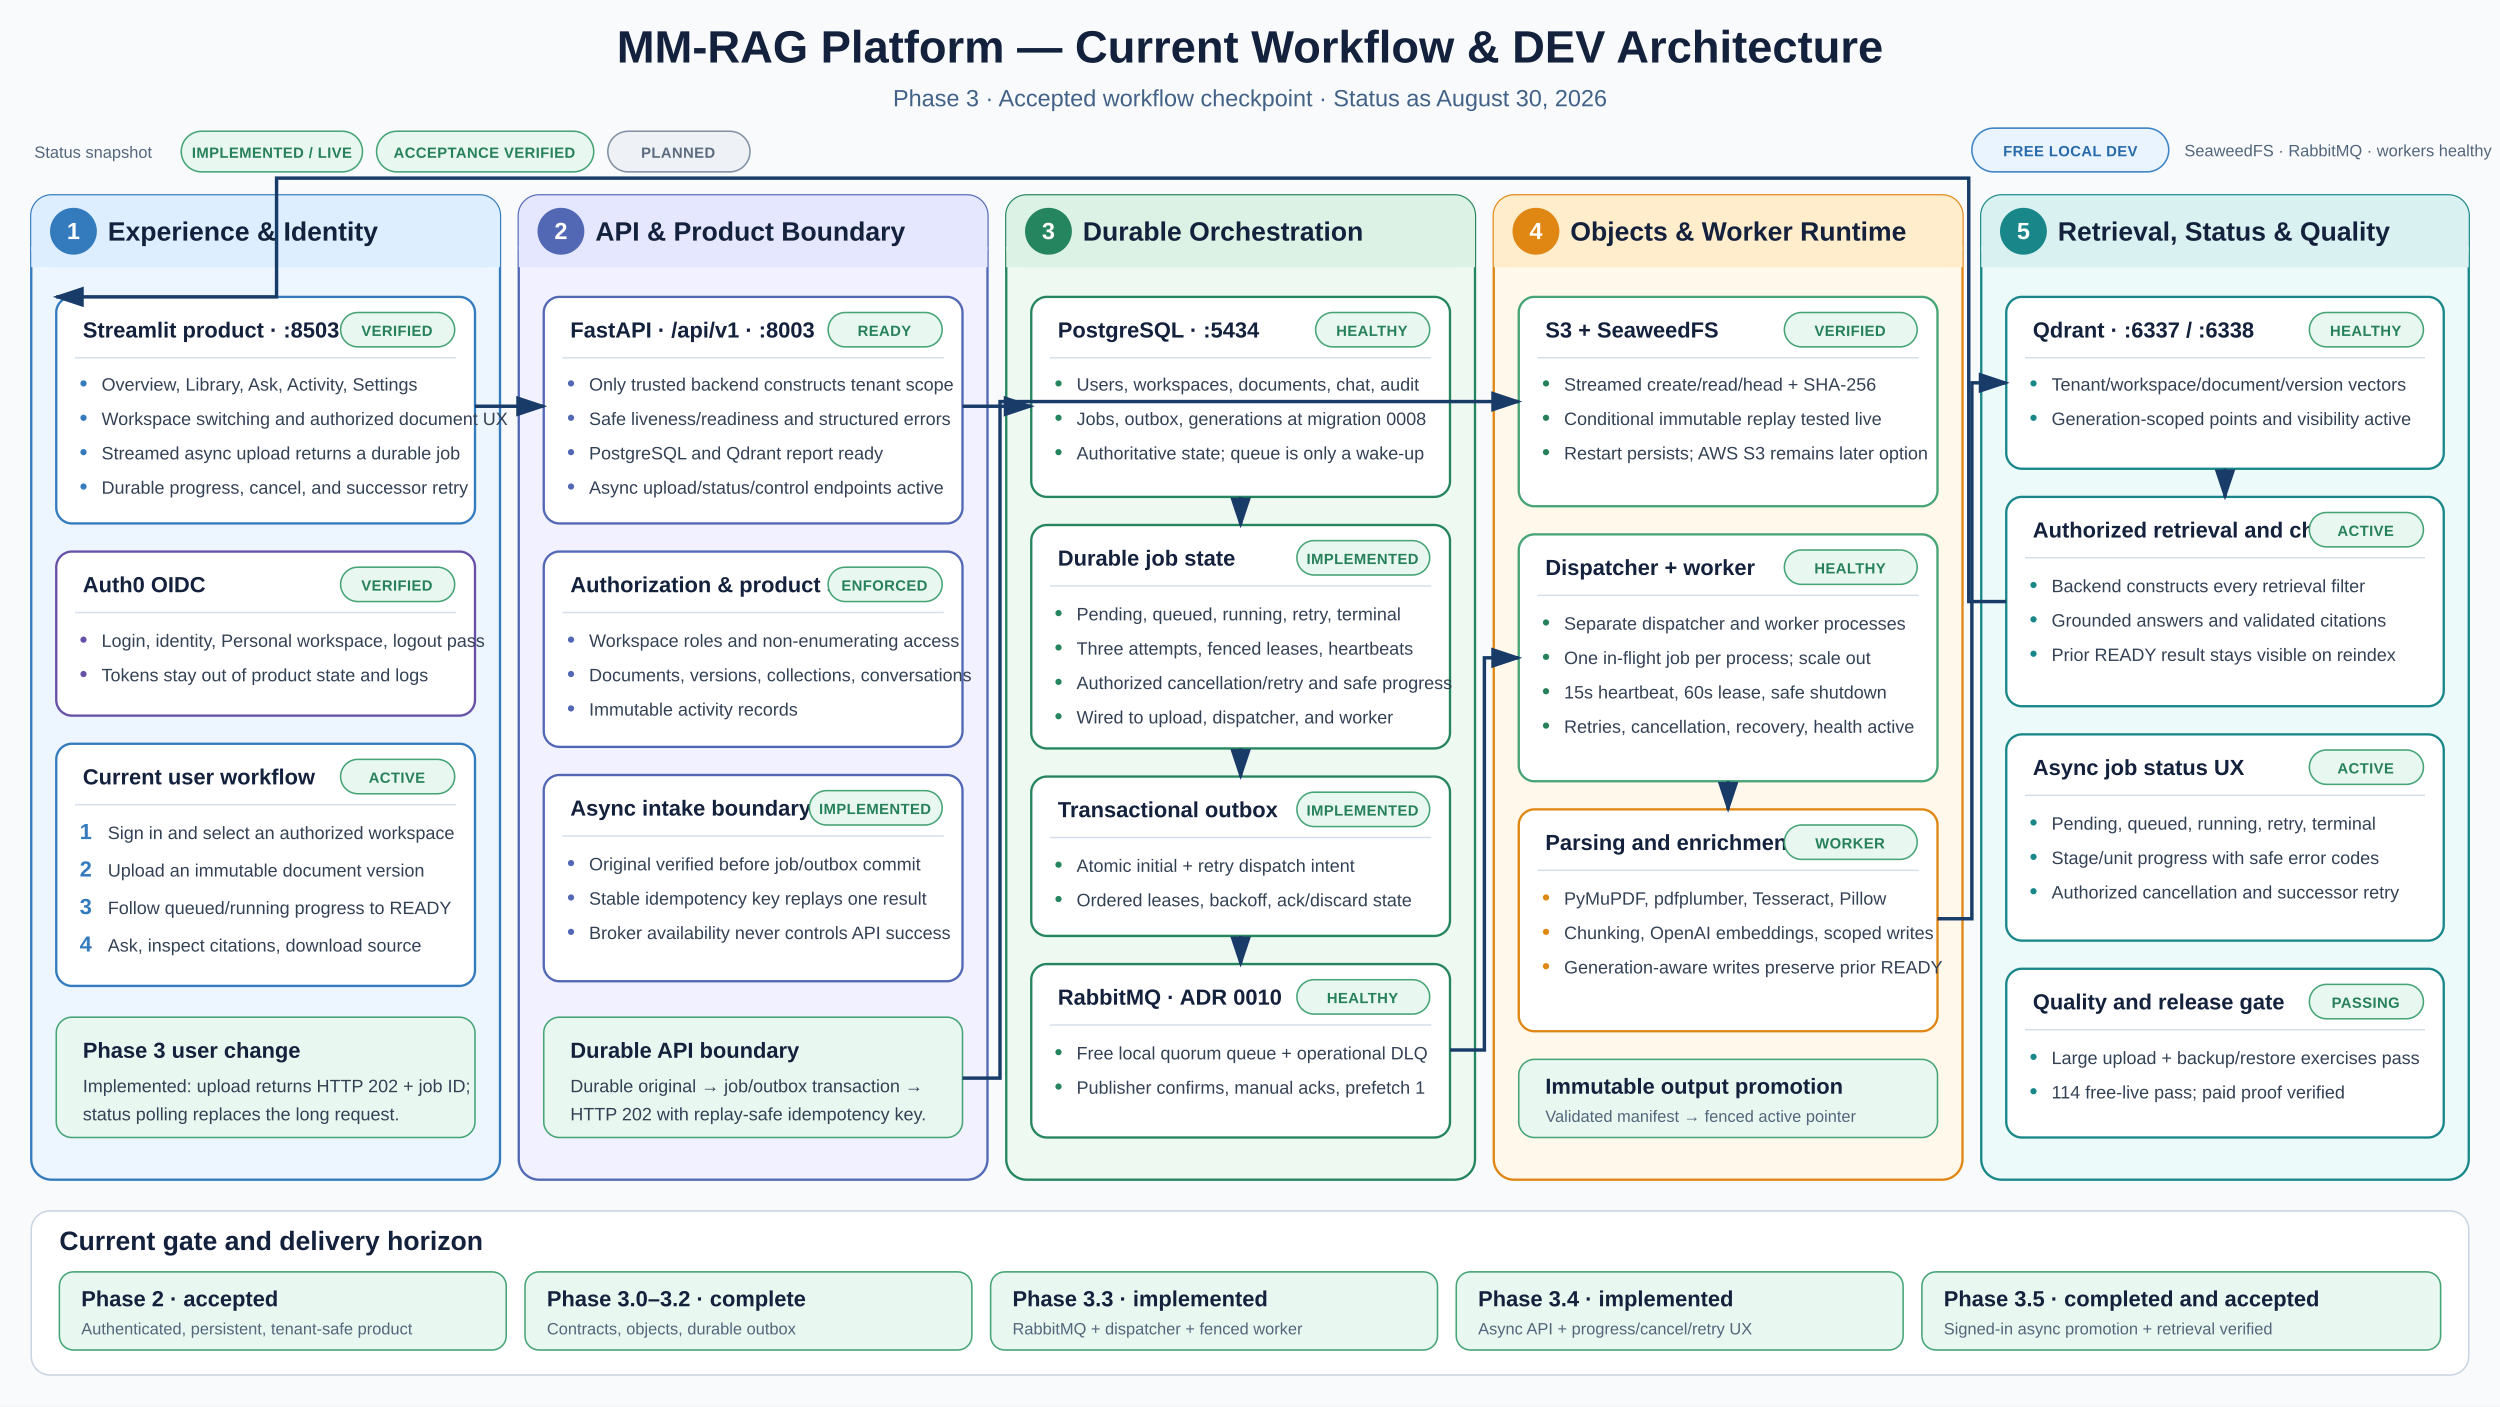
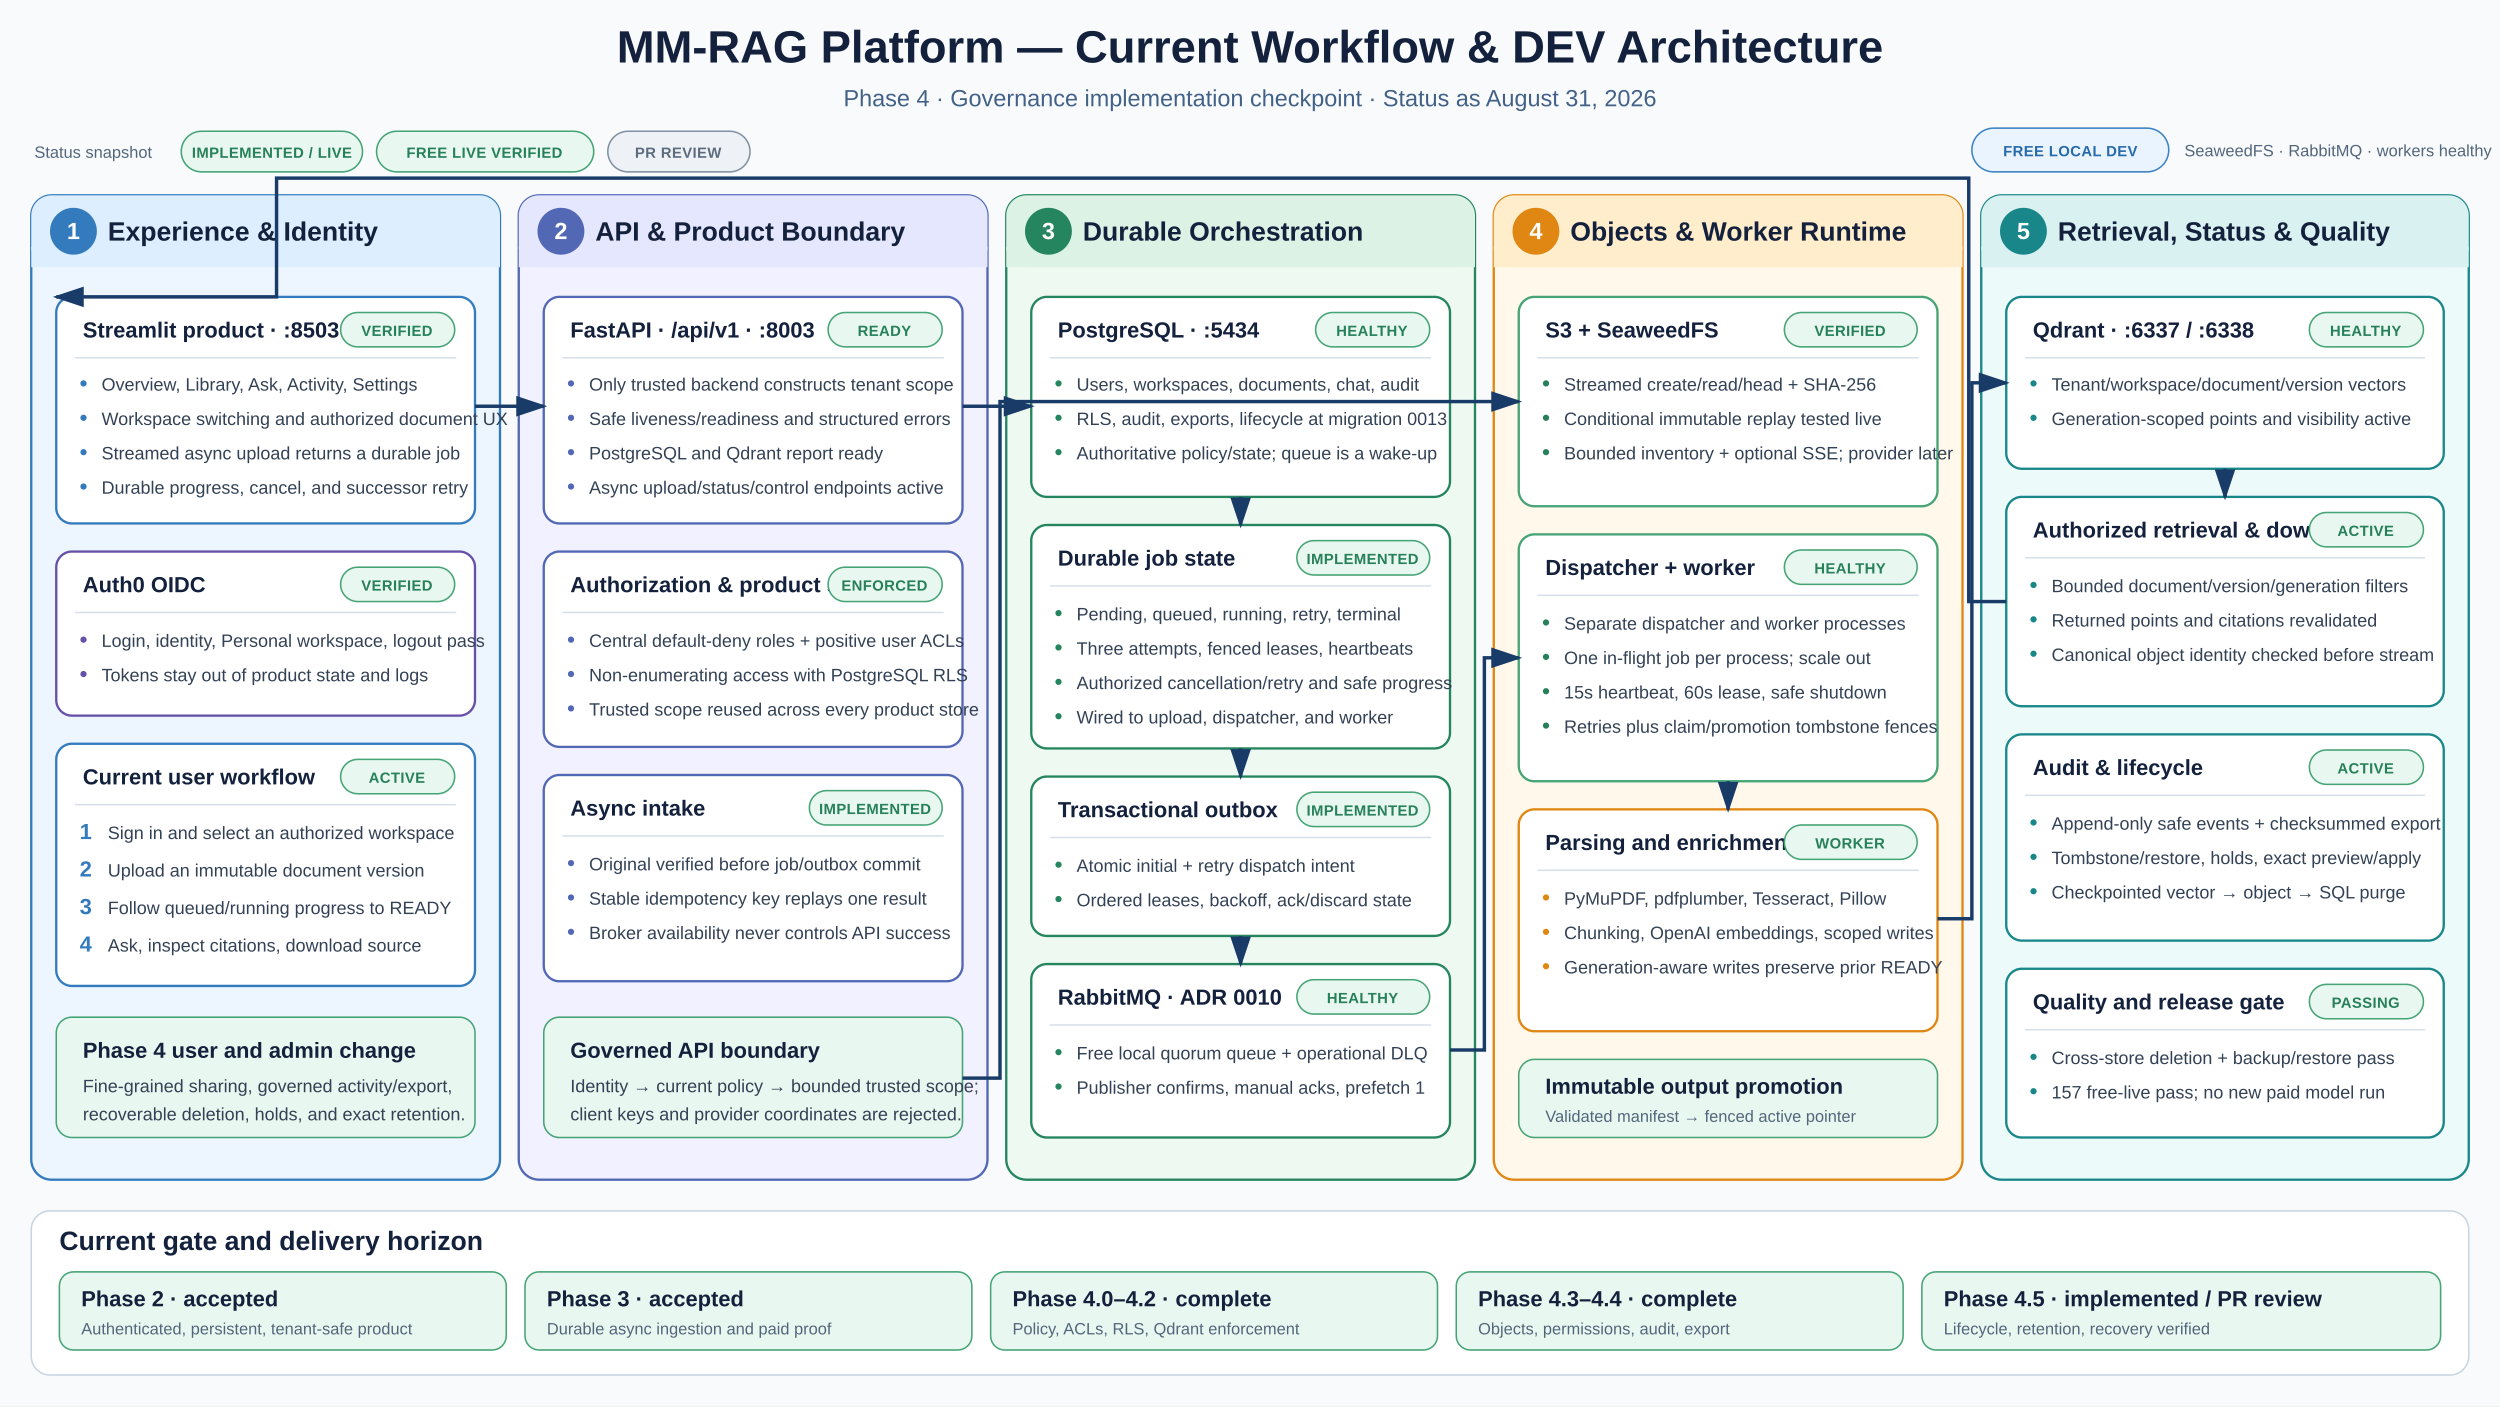
<svg xmlns="http://www.w3.org/2000/svg" width="1600" height="900" viewBox="0 0 1600 900" role="img" aria-labelledby="title desc">
  <defs>
    <marker id="arrow" markerWidth="10" markerHeight="10" refX="8" refY="3" orient="auto" markerUnits="strokeWidth">
      <path d="M0,0 L0,6 L9,3 z" fill="#193b68" />
    </marker>
    <marker id="arrow-plan" markerWidth="10" markerHeight="10" refX="8" refY="3" orient="auto" markerUnits="strokeWidth">
      <path d="M0,0 L0,6 L9,3 z" fill="#64748b" />
    </marker>
    <style>
      .title { font: 700 29px Arial, sans-serif; fill: #14213d; }
      .subtitle { font: 400 15px Arial, sans-serif; fill: #426187; }
      .lane-title { font: 700 17px Arial, sans-serif; fill: #14213d; }
      .card-title { font: 700 14px Arial, sans-serif; fill: #14213d; }
      .body { font: 400 11.5px Arial, sans-serif; fill: #334155; }
      .small { font: 400 10.5px Arial, sans-serif; fill: #52657b; }
      .tiny { font: 700 9.5px Arial, sans-serif; letter-spacing: .25px; }
      .step { font: 700 15px Arial, sans-serif; fill: white; }
      .card { fill: white; stroke-width: 1.5; rx: 10; }
      .divider { stroke: #d7e0ea; stroke-width: 1; }
      .flow { fill: none; stroke: #193b68; stroke-width: 2.2; marker-end: url(#arrow); }
      .planned-flow { fill: none; stroke: #64748b; stroke-width: 2; stroke-dasharray: 7 5; marker-end: url(#arrow-plan); }
      .dot { font: 700 14px Arial, sans-serif; }
    </style>
  </defs>
  <rect width="1600" height="900" fill="#f8fafc" />
  <text x="800" y="40" text-anchor="middle" class="title">MM-RAG Platform — Current Workflow &amp; DEV Architecture</text>
-   <text x="800" y="68" text-anchor="middle" class="subtitle">Phase 3 · Accepted workflow checkpoint · Status as August 30, 2026</text>
+   <text x="800" y="68" text-anchor="middle" class="subtitle">Phase 4 · Governance implementation checkpoint · Status as August 31, 2026</text>
  <text x="22" y="101" class="small" font-weight="700">Status snapshot</text>
  <rect x="116" y="84" width="116" height="26" rx="13" fill="#e8f7ef" stroke="#47a477" />
  <text x="174" y="101" text-anchor="middle" class="tiny" fill="#26805a">IMPLEMENTED / LIVE</text>
  <rect x="241" y="84" width="139" height="26" rx="13" fill="#e8f7ef" stroke="#47a477" />
-   <text x="310" y="101" text-anchor="middle" class="tiny" fill="#26805a">ACCEPTANCE VERIFIED</text>
+   <text x="310" y="101" text-anchor="middle" class="tiny" fill="#26805a">FREE LIVE VERIFIED</text>
  <rect x="389" y="84" width="91" height="26" rx="13" fill="#eef2f6" stroke="#8291a3" />
-   <text x="434" y="101" text-anchor="middle" class="tiny" fill="#5c6c7e">PLANNED</text>
+   <text x="434" y="101" text-anchor="middle" class="tiny" fill="#5c6c7e">PR REVIEW</text>
  <rect x="1262" y="82" width="126" height="28" rx="14" fill="#eaf4ff" stroke="#3d83c5" />
  <text x="1325" y="100" text-anchor="middle" class="tiny" fill="#276aa9">FREE LOCAL DEV</text>
  <text x="1398" y="100" class="small">SeaweedFS · RabbitMQ · workers healthy</text>
  <rect x="20" y="125" width="300" height="630" rx="13" fill="#edf6ff" stroke="#347bbd" stroke-width="1.5" />
  <rect x="20" y="125" width="300" height="46" rx="13" fill="#dceeff" />
  <rect x="20" y="158" width="300" height="13" fill="#dceeff" />
  <circle cx="47" cy="148" r="15" fill="#347bbd" />
  <text x="47" y="153" text-anchor="middle" class="step">1</text>
  <text x="69" y="154" class="lane-title">Experience &amp; Identity</text>
  <rect x="36" y="190" width="268" height="145" class="card" stroke="#347bbd" />
  <text x="53" y="216" class="card-title">Streamlit product · :8503</text>
  <rect x="218" y="200" width="73" height="22" rx="11" fill="#e8f7ef" stroke="#47a477" />
  <text x="254" y="215" text-anchor="middle" class="tiny" fill="#26805a">VERIFIED</text>
  <line x1="48" y1="229" x2="292" y2="229" class="divider" />
  <text x="51" y="250" class="dot" fill="#347bbd">•</text>
  <text x="65" y="250" class="body">Overview, Library, Ask, Activity, Settings</text>
  <text x="51" y="272" class="dot" fill="#347bbd">•</text>
  <text x="65" y="272" class="body">Workspace switching and authorized document UX</text>
  <text x="51" y="294" class="dot" fill="#347bbd">•</text>
  <text x="65" y="294" class="body">Streamed async upload returns a durable job</text>
  <text x="51" y="316" class="dot" fill="#347bbd">•</text>
  <text x="65" y="316" class="body">Durable progress, cancel, and successor retry</text>
  <rect x="36" y="353" width="268" height="105" class="card" stroke="#6751a7" />
  <text x="53" y="379" class="card-title">Auth0 OIDC</text>
  <rect x="218" y="363" width="73" height="22" rx="11" fill="#e8f7ef" stroke="#47a477" />
  <text x="254" y="378" text-anchor="middle" class="tiny" fill="#26805a">VERIFIED</text>
  <line x1="48" y1="392" x2="292" y2="392" class="divider" />
  <text x="51" y="414" class="dot" fill="#6751a7">•</text>
  <text x="65" y="414" class="body">Login, identity, Personal workspace, logout pass</text>
  <text x="51" y="436" class="dot" fill="#6751a7">•</text>
  <text x="65" y="436" class="body">Tokens stay out of product state and logs</text>
  <rect x="36" y="476" width="268" height="155" class="card" stroke="#347bbd" />
  <text x="53" y="502" class="card-title">Current user workflow</text>
  <rect x="218" y="486" width="73" height="22" rx="11" fill="#e8f7ef" stroke="#47a477" />
  <text x="254" y="501" text-anchor="middle" class="tiny" fill="#26805a">ACTIVE</text>
  <line x1="48" y1="515" x2="292" y2="515" class="divider" />
  <text x="51" y="537" class="dot" fill="#347bbd">1</text>
  <text x="69" y="537" class="body">Sign in and select an authorized workspace</text>
  <text x="51" y="561" class="dot" fill="#347bbd">2</text>
  <text x="69" y="561" class="body">Upload an immutable document version</text>
  <text x="51" y="585" class="dot" fill="#347bbd">3</text>
  <text x="69" y="585" class="body">Follow queued/running progress to READY</text>
  <text x="51" y="609" class="dot" fill="#347bbd">4</text>
  <text x="69" y="609" class="body">Ask, inspect citations, download source</text>
  <rect x="36" y="651" width="268" height="77" rx="10" fill="#e8f7ef" stroke="#47a477" />
-   <text x="53" y="677" class="card-title">Phase 3 user change</text>
-   <text x="53" y="699" class="body">Implemented: upload returns HTTP 202 + job ID;</text>
-   <text x="53" y="717" class="body">status polling replaces the long request.</text>
+   <text x="53" y="677" class="card-title">Phase 4 user and admin change</text>
+   <text x="53" y="699" class="body">Fine-grained sharing, governed activity/export,</text>
+   <text x="53" y="717" class="body">recoverable deletion, holds, and exact retention.</text>
  <rect x="332" y="125" width="300" height="630" rx="13" fill="#f2f1ff" stroke="#5268b5" stroke-width="1.5" />
  <rect x="332" y="125" width="300" height="46" rx="13" fill="#e5e7ff" />
  <rect x="332" y="158" width="300" height="13" fill="#e5e7ff" />
  <circle cx="359" cy="148" r="15" fill="#5268b5" />
  <text x="359" y="153" text-anchor="middle" class="step">2</text>
  <text x="381" y="154" class="lane-title">API &amp; Product Boundary</text>
  <rect x="348" y="190" width="268" height="145" class="card" stroke="#5268b5" />
  <text x="365" y="216" class="card-title">FastAPI · /api/v1 · :8003</text>
  <rect x="530" y="200" width="73" height="22" rx="11" fill="#e8f7ef" stroke="#47a477" />
  <text x="566" y="215" text-anchor="middle" class="tiny" fill="#26805a">READY</text>
  <line x1="360" y1="229" x2="604" y2="229" class="divider" />
  <text x="363" y="250" class="dot" fill="#5268b5">•</text>
  <text x="377" y="250" class="body">Only trusted backend constructs tenant scope</text>
  <text x="363" y="272" class="dot" fill="#5268b5">•</text>
  <text x="377" y="272" class="body">Safe liveness/readiness and structured errors</text>
  <text x="363" y="294" class="dot" fill="#5268b5">•</text>
  <text x="377" y="294" class="body">PostgreSQL and Qdrant report ready</text>
  <text x="363" y="316" class="dot" fill="#5268b5">•</text>
  <text x="377" y="316" class="body">Async upload/status/control endpoints active</text>
  <rect x="348" y="353" width="268" height="125" class="card" stroke="#5268b5" />
  <text x="365" y="379" class="card-title">Authorization &amp; product services</text>
  <rect x="530" y="363" width="73" height="22" rx="11" fill="#e8f7ef" stroke="#47a477" />
  <text x="566" y="378" text-anchor="middle" class="tiny" fill="#26805a">ENFORCED</text>
  <line x1="360" y1="392" x2="604" y2="392" class="divider" />
  <text x="363" y="414" class="dot" fill="#5268b5">•</text>
-   <text x="377" y="414" class="body">Workspace roles and non-enumerating access</text>
+   <text x="377" y="414" class="body">Central default-deny roles + positive user ACLs</text>
  <text x="363" y="436" class="dot" fill="#5268b5">•</text>
-   <text x="377" y="436" class="body">Documents, versions, collections, conversations</text>
+   <text x="377" y="436" class="body">Non-enumerating access with PostgreSQL RLS</text>
  <text x="363" y="458" class="dot" fill="#5268b5">•</text>
-   <text x="377" y="458" class="body">Immutable activity records</text>
+   <text x="377" y="458" class="body">Trusted scope reused across every product store</text>
  <rect x="348" y="496" width="268" height="132" class="card" stroke="#5268b5" />
-   <text x="365" y="522" class="card-title">Async intake boundary</text>
+   <text x="365" y="522" class="card-title">Async intake</text>
  <rect x="518" y="506" width="85" height="22" rx="11" fill="#e8f7ef" stroke="#47a477" />
  <text x="560" y="521" text-anchor="middle" class="tiny" fill="#26805a">IMPLEMENTED</text>
  <line x1="360" y1="535" x2="604" y2="535" class="divider" />
  <text x="363" y="557" class="dot" fill="#5268b5">•</text>
  <text x="377" y="557" class="body">Original verified before job/outbox commit</text>
  <text x="363" y="579" class="dot" fill="#5268b5">•</text>
  <text x="377" y="579" class="body">Stable idempotency key replays one result</text>
  <text x="363" y="601" class="dot" fill="#5268b5">•</text>
  <text x="377" y="601" class="body">Broker availability never controls API success</text>
  <rect x="348" y="651" width="268" height="77" rx="10" fill="#e8f7ef" stroke="#47a477" />
-   <text x="365" y="677" class="card-title">Durable API boundary</text>
-   <text x="365" y="699" class="body">Durable original → job/outbox transaction →</text>
-   <text x="365" y="717" class="body">HTTP 202 with replay-safe idempotency key.</text>
+   <text x="365" y="677" class="card-title">Governed API boundary</text>
+   <text x="365" y="699" class="body">Identity → current policy → bounded trusted scope;</text>
+   <text x="365" y="717" class="body">client keys and provider coordinates are rejected.</text>
  <rect x="644" y="125" width="300" height="630" rx="13" fill="#eef9f2" stroke="#25855e" stroke-width="1.5" />
  <rect x="644" y="125" width="300" height="46" rx="13" fill="#dcf2e5" />
  <rect x="644" y="158" width="300" height="13" fill="#dcf2e5" />
  <circle cx="671" cy="148" r="15" fill="#25855e" />
  <text x="671" y="153" text-anchor="middle" class="step">3</text>
  <text x="693" y="154" class="lane-title">Durable Orchestration</text>
  <rect x="660" y="190" width="268" height="128" class="card" stroke="#25855e" />
  <text x="677" y="216" class="card-title">PostgreSQL · :5434</text>
  <rect x="842" y="200" width="73" height="22" rx="11" fill="#e8f7ef" stroke="#47a477" />
  <text x="878" y="215" text-anchor="middle" class="tiny" fill="#26805a">HEALTHY</text>
  <line x1="672" y1="229" x2="916" y2="229" class="divider" />
  <text x="675" y="250" class="dot" fill="#25855e">•</text>
  <text x="689" y="250" class="body">Users, workspaces, documents, chat, audit</text>
  <text x="675" y="272" class="dot" fill="#25855e">•</text>
-   <text x="689" y="272" class="body">Jobs, outbox, generations at migration 0008</text>
+   <text x="689" y="272" class="body">RLS, audit, exports, lifecycle at migration 0013</text>
  <text x="675" y="294" class="dot" fill="#25855e">•</text>
-   <text x="689" y="294" class="body">Authoritative state; queue is only a wake-up</text>
+   <text x="689" y="294" class="body">Authoritative policy/state; queue is a wake-up</text>
  <rect x="660" y="336" width="268" height="143" class="card" stroke="#25855e" />
  <text x="677" y="362" class="card-title">Durable job state</text>
  <rect x="830" y="346" width="85" height="22" rx="11" fill="#e8f7ef" stroke="#47a477" />
  <text x="872" y="361" text-anchor="middle" class="tiny" fill="#26805a">IMPLEMENTED</text>
  <line x1="672" y1="375" x2="916" y2="375" class="divider" />
  <text x="675" y="397" class="dot" fill="#25855e">•</text>
  <text x="689" y="397" class="body">Pending, queued, running, retry, terminal</text>
  <text x="675" y="419" class="dot" fill="#25855e">•</text>
  <text x="689" y="419" class="body">Three attempts, fenced leases, heartbeats</text>
  <text x="675" y="441" class="dot" fill="#25855e">•</text>
  <text x="689" y="441" class="body">Authorized cancellation/retry and safe progress</text>
  <text x="675" y="463" class="dot" fill="#25855e">•</text>
  <text x="689" y="463" class="body">Wired to upload, dispatcher, and worker</text>
  <rect x="660" y="497" width="268" height="102" class="card" stroke="#25855e" />
  <text x="677" y="523" class="card-title">Transactional outbox</text>
  <rect x="830" y="507" width="85" height="22" rx="11" fill="#e8f7ef" stroke="#47a477" />
  <text x="872" y="522" text-anchor="middle" class="tiny" fill="#26805a">IMPLEMENTED</text>
  <line x1="672" y1="536" x2="916" y2="536" class="divider" />
  <text x="675" y="558" class="dot" fill="#25855e">•</text>
  <text x="689" y="558" class="body">Atomic initial + retry dispatch intent</text>
  <text x="675" y="580" class="dot" fill="#25855e">•</text>
  <text x="689" y="580" class="body">Ordered leases, backoff, ack/discard state</text>
  <rect x="660" y="617" width="268" height="111" class="card" stroke="#25855e" />
  <text x="677" y="643" class="card-title">RabbitMQ · ADR 0010</text>
  <rect x="830" y="627" width="85" height="22" rx="11" fill="#e8f7ef" stroke="#47a477" />
  <text x="872" y="642" text-anchor="middle" class="tiny" fill="#26805a">HEALTHY</text>
  <line x1="672" y1="656" x2="916" y2="656" class="divider" />
  <text x="675" y="678" class="dot" fill="#25855e">•</text>
  <text x="689" y="678" class="body">Free local quorum queue + operational DLQ</text>
  <text x="675" y="700" class="dot" fill="#25855e">•</text>
  <text x="689" y="700" class="body">Publisher confirms, manual acks, prefetch 1</text>
  <rect x="956" y="125" width="300" height="630" rx="13" fill="#fff8eb" stroke="#e08713" stroke-width="1.5" />
  <rect x="956" y="125" width="300" height="46" rx="13" fill="#ffedcb" />
  <rect x="956" y="158" width="300" height="13" fill="#ffedcb" />
  <circle cx="983" cy="148" r="15" fill="#e08713" />
  <text x="983" y="153" text-anchor="middle" class="step">4</text>
  <text x="1005" y="154" class="lane-title">Objects &amp; Worker Runtime</text>
  <rect x="972" y="190" width="268" height="134" class="card" stroke="#47a477" />
  <text x="989" y="216" class="card-title">S3 + SeaweedFS</text>
  <rect x="1142" y="200" width="85" height="22" rx="11" fill="#e8f7ef" stroke="#47a477" />
  <text x="1184" y="215" text-anchor="middle" class="tiny" fill="#26805a">VERIFIED</text>
  <line x1="984" y1="229" x2="1228" y2="229" class="divider" />
  <text x="987" y="250" class="dot" fill="#26805a">•</text>
  <text x="1001" y="250" class="body">Streamed create/read/head + SHA-256</text>
  <text x="987" y="272" class="dot" fill="#26805a">•</text>
  <text x="1001" y="272" class="body">Conditional immutable replay tested live</text>
  <text x="987" y="294" class="dot" fill="#26805a">•</text>
-   <text x="1001" y="294" class="body">Restart persists; AWS S3 remains later option</text>
+   <text x="1001" y="294" class="body">Bounded inventory + optional SSE; provider later</text>
  <rect x="972" y="342" width="268" height="158" class="card" stroke="#47a477" />
  <text x="989" y="368" class="card-title">Dispatcher + worker</text>
  <rect x="1142" y="352" width="85" height="22" rx="11" fill="#e8f7ef" stroke="#47a477" />
  <text x="1184" y="367" text-anchor="middle" class="tiny" fill="#26805a">HEALTHY</text>
  <line x1="984" y1="381" x2="1228" y2="381" class="divider" />
  <text x="987" y="403" class="dot" fill="#26805a">•</text>
  <text x="1001" y="403" class="body">Separate dispatcher and worker processes</text>
  <text x="987" y="425" class="dot" fill="#26805a">•</text>
  <text x="1001" y="425" class="body">One in-flight job per process; scale out</text>
  <text x="987" y="447" class="dot" fill="#26805a">•</text>
  <text x="1001" y="447" class="body">15s heartbeat, 60s lease, safe shutdown</text>
  <text x="987" y="469" class="dot" fill="#26805a">•</text>
-   <text x="1001" y="469" class="body">Retries, cancellation, recovery, health active</text>
+   <text x="1001" y="469" class="body">Retries plus claim/promotion tombstone fences</text>
  <rect x="972" y="518" width="268" height="142" class="card" stroke="#e08713" />
  <text x="989" y="544" class="card-title">Parsing and enrichment pipeline</text>
  <rect x="1142" y="528" width="85" height="22" rx="11" fill="#e8f7ef" stroke="#47a477" />
  <text x="1184" y="543" text-anchor="middle" class="tiny" fill="#26805a">WORKER</text>
  <line x1="984" y1="557" x2="1228" y2="557" class="divider" />
  <text x="987" y="579" class="dot" fill="#e08713">•</text>
  <text x="1001" y="579" class="body">PyMuPDF, pdfplumber, Tesseract, Pillow</text>
  <text x="987" y="601" class="dot" fill="#e08713">•</text>
  <text x="1001" y="601" class="body">Chunking, OpenAI embeddings, scoped writes</text>
  <text x="987" y="623" class="dot" fill="#e08713">•</text>
  <text x="1001" y="623" class="body">Generation-aware writes preserve prior READY</text>
  <rect x="972" y="678" width="268" height="50" rx="10" fill="#e8f7ef" stroke="#47a477" />
  <text x="989" y="700" class="card-title">Immutable output promotion</text>
  <text x="989" y="718" class="small">Validated manifest → fenced active pointer</text>
  <rect x="1268" y="125" width="312" height="630" rx="13" fill="#edfafa" stroke="#198789" stroke-width="1.5" />
  <rect x="1268" y="125" width="312" height="46" rx="13" fill="#d9f1f1" />
  <rect x="1268" y="158" width="312" height="13" fill="#d9f1f1" />
  <circle cx="1295" cy="148" r="15" fill="#198789" />
  <text x="1295" y="153" text-anchor="middle" class="step">5</text>
  <text x="1317" y="154" class="lane-title">Retrieval, Status &amp; Quality</text>
  <rect x="1284" y="190" width="280" height="110" class="card" stroke="#198789" />
  <text x="1301" y="216" class="card-title">Qdrant · :6337 / :6338</text>
  <rect x="1478" y="200" width="73" height="22" rx="11" fill="#e8f7ef" stroke="#47a477" />
  <text x="1514" y="215" text-anchor="middle" class="tiny" fill="#26805a">HEALTHY</text>
  <line x1="1296" y1="229" x2="1552" y2="229" class="divider" />
  <text x="1299" y="250" class="dot" fill="#198789">•</text>
  <text x="1313" y="250" class="body">Tenant/workspace/document/version vectors</text>
  <text x="1299" y="272" class="dot" fill="#198789">•</text>
  <text x="1313" y="272" class="body">Generation-scoped points and visibility active</text>
  <rect x="1284" y="318" width="280" height="134" class="card" stroke="#198789" />
-   <text x="1301" y="344" class="card-title">Authorized retrieval and chat</text>
+   <text x="1301" y="344" class="card-title">Authorized retrieval &amp; downloads</text>
  <rect x="1478" y="328" width="73" height="22" rx="11" fill="#e8f7ef" stroke="#47a477" />
  <text x="1514" y="343" text-anchor="middle" class="tiny" fill="#26805a">ACTIVE</text>
  <line x1="1296" y1="357" x2="1552" y2="357" class="divider" />
  <text x="1299" y="379" class="dot" fill="#198789">•</text>
-   <text x="1313" y="379" class="body">Backend constructs every retrieval filter</text>
+   <text x="1313" y="379" class="body">Bounded document/version/generation filters</text>
  <text x="1299" y="401" class="dot" fill="#198789">•</text>
-   <text x="1313" y="401" class="body">Grounded answers and validated citations</text>
+   <text x="1313" y="401" class="body">Returned points and citations revalidated</text>
  <text x="1299" y="423" class="dot" fill="#198789">•</text>
-   <text x="1313" y="423" class="body">Prior READY result stays visible on reindex</text>
+   <text x="1313" y="423" class="body">Canonical object identity checked before stream</text>
  <rect x="1284" y="470" width="280" height="132" class="card" stroke="#198789" />
-   <text x="1301" y="496" class="card-title">Async job status UX</text>
+   <text x="1301" y="496" class="card-title">Audit &amp; lifecycle</text>
  <rect x="1478" y="480" width="73" height="22" rx="11" fill="#e8f7ef" stroke="#47a477" />
  <text x="1514" y="495" text-anchor="middle" class="tiny" fill="#26805a">ACTIVE</text>
  <line x1="1296" y1="509" x2="1552" y2="509" class="divider" />
  <text x="1299" y="531" class="dot" fill="#198789">•</text>
-   <text x="1313" y="531" class="body">Pending, queued, running, retry, terminal</text>
+   <text x="1313" y="531" class="body">Append-only safe events + checksummed export</text>
  <text x="1299" y="553" class="dot" fill="#198789">•</text>
-   <text x="1313" y="553" class="body">Stage/unit progress with safe error codes</text>
+   <text x="1313" y="553" class="body">Tombstone/restore, holds, exact preview/apply</text>
  <text x="1299" y="575" class="dot" fill="#198789">•</text>
-   <text x="1313" y="575" class="body">Authorized cancellation and successor retry</text>
+   <text x="1313" y="575" class="body">Checkpointed vector → object → SQL purge</text>
  <rect x="1284" y="620" width="280" height="108" class="card" stroke="#198789" />
  <text x="1301" y="646" class="card-title">Quality and release gate</text>
  <rect x="1478" y="630" width="73" height="22" rx="11" fill="#e8f7ef" stroke="#47a477" />
  <text x="1514" y="645" text-anchor="middle" class="tiny" fill="#26805a">PASSING</text>
  <line x1="1296" y1="659" x2="1552" y2="659" class="divider" />
  <text x="1299" y="681" class="dot" fill="#198789">•</text>
-   <text x="1313" y="681" class="body">Large upload + backup/restore exercises pass</text>
+   <text x="1313" y="681" class="body">Cross-store deletion + backup/restore pass</text>
  <text x="1299" y="703" class="dot" fill="#198789">•</text>
-   <text x="1313" y="703" class="body">114 free-live pass; paid proof verified</text>
+   <text x="1313" y="703" class="body">157 free-live pass; no new paid model run</text>
  <path d="M304 260 H348" class="flow" />
  <path d="M616 260 H660" class="flow" />
  <path d="M794 318 V336" class="flow" />
  <path d="M794 479 V497" class="flow" />
  <path d="M794 599 V617" class="flow" />
  <path d="M928 672 H950 V421 H972" class="flow" />
  <path d="M1106 500 V518" class="flow" />
  <path d="M1240 588 H1262 V245 H1284" class="flow" />
  <path d="M1424 300 V318" class="flow" />
  <path d="M1284 385 H1260 V114 H177 V190 H36" class="flow" />
  <path d="M616 690 H640 V257 H972" class="flow" />
  <rect x="20" y="775" width="1560" height="105" rx="12" fill="white" stroke="#cad5e2" />
  <text x="38" y="800" class="lane-title">Current gate and delivery horizon</text>
  <rect x="38" y="814" width="286" height="50" rx="9" fill="#e8f7ef" stroke="#47a477" />
  <text x="52" y="836" class="card-title" fill="#26805a">Phase 2 · accepted</text>
  <text x="52" y="854" class="small">Authenticated, persistent, tenant-safe product</text>
  <rect x="336" y="814" width="286" height="50" rx="9" fill="#e8f7ef" stroke="#47a477" />
-   <text x="350" y="836" class="card-title" fill="#26805a">Phase 3.0–3.2 · complete</text>
-   <text x="350" y="854" class="small">Contracts, objects, durable outbox</text>
+   <text x="350" y="836" class="card-title" fill="#26805a">Phase 3 · accepted</text>
+   <text x="350" y="854" class="small">Durable async ingestion and paid proof</text>
  <rect x="634" y="814" width="286" height="50" rx="9" fill="#e8f7ef" stroke="#47a477" />
-   <text x="648" y="836" class="card-title" fill="#26805a">Phase 3.3 · implemented</text>
-   <text x="648" y="854" class="small">RabbitMQ + dispatcher + fenced worker</text>
+   <text x="648" y="836" class="card-title" fill="#26805a">Phase 4.0–4.2 · complete</text>
+   <text x="648" y="854" class="small">Policy, ACLs, RLS, Qdrant enforcement</text>
  <rect x="932" y="814" width="286" height="50" rx="9" fill="#e8f7ef" stroke="#47a477" />
-   <text x="946" y="836" class="card-title" fill="#26805a">Phase 3.4 · implemented</text>
-   <text x="946" y="854" class="small">Async API + progress/cancel/retry UX</text>
+   <text x="946" y="836" class="card-title" fill="#26805a">Phase 4.3–4.4 · complete</text>
+   <text x="946" y="854" class="small">Objects, permissions, audit, export</text>
  <rect x="1230" y="814" width="332" height="50" rx="9" fill="#e8f7ef" stroke="#47a477" />
-   <text x="1244" y="836" class="card-title" fill="#26805a">Phase 3.5 · completed and accepted</text>
-   <text x="1244" y="854" class="small">Signed-in async promotion + retrieval verified</text>
+   <text x="1244" y="836" class="card-title" fill="#26805a">Phase 4.5 · implemented / PR review</text>
+   <text x="1244" y="854" class="small">Lifecycle, retention, recovery verified</text>
</svg>
